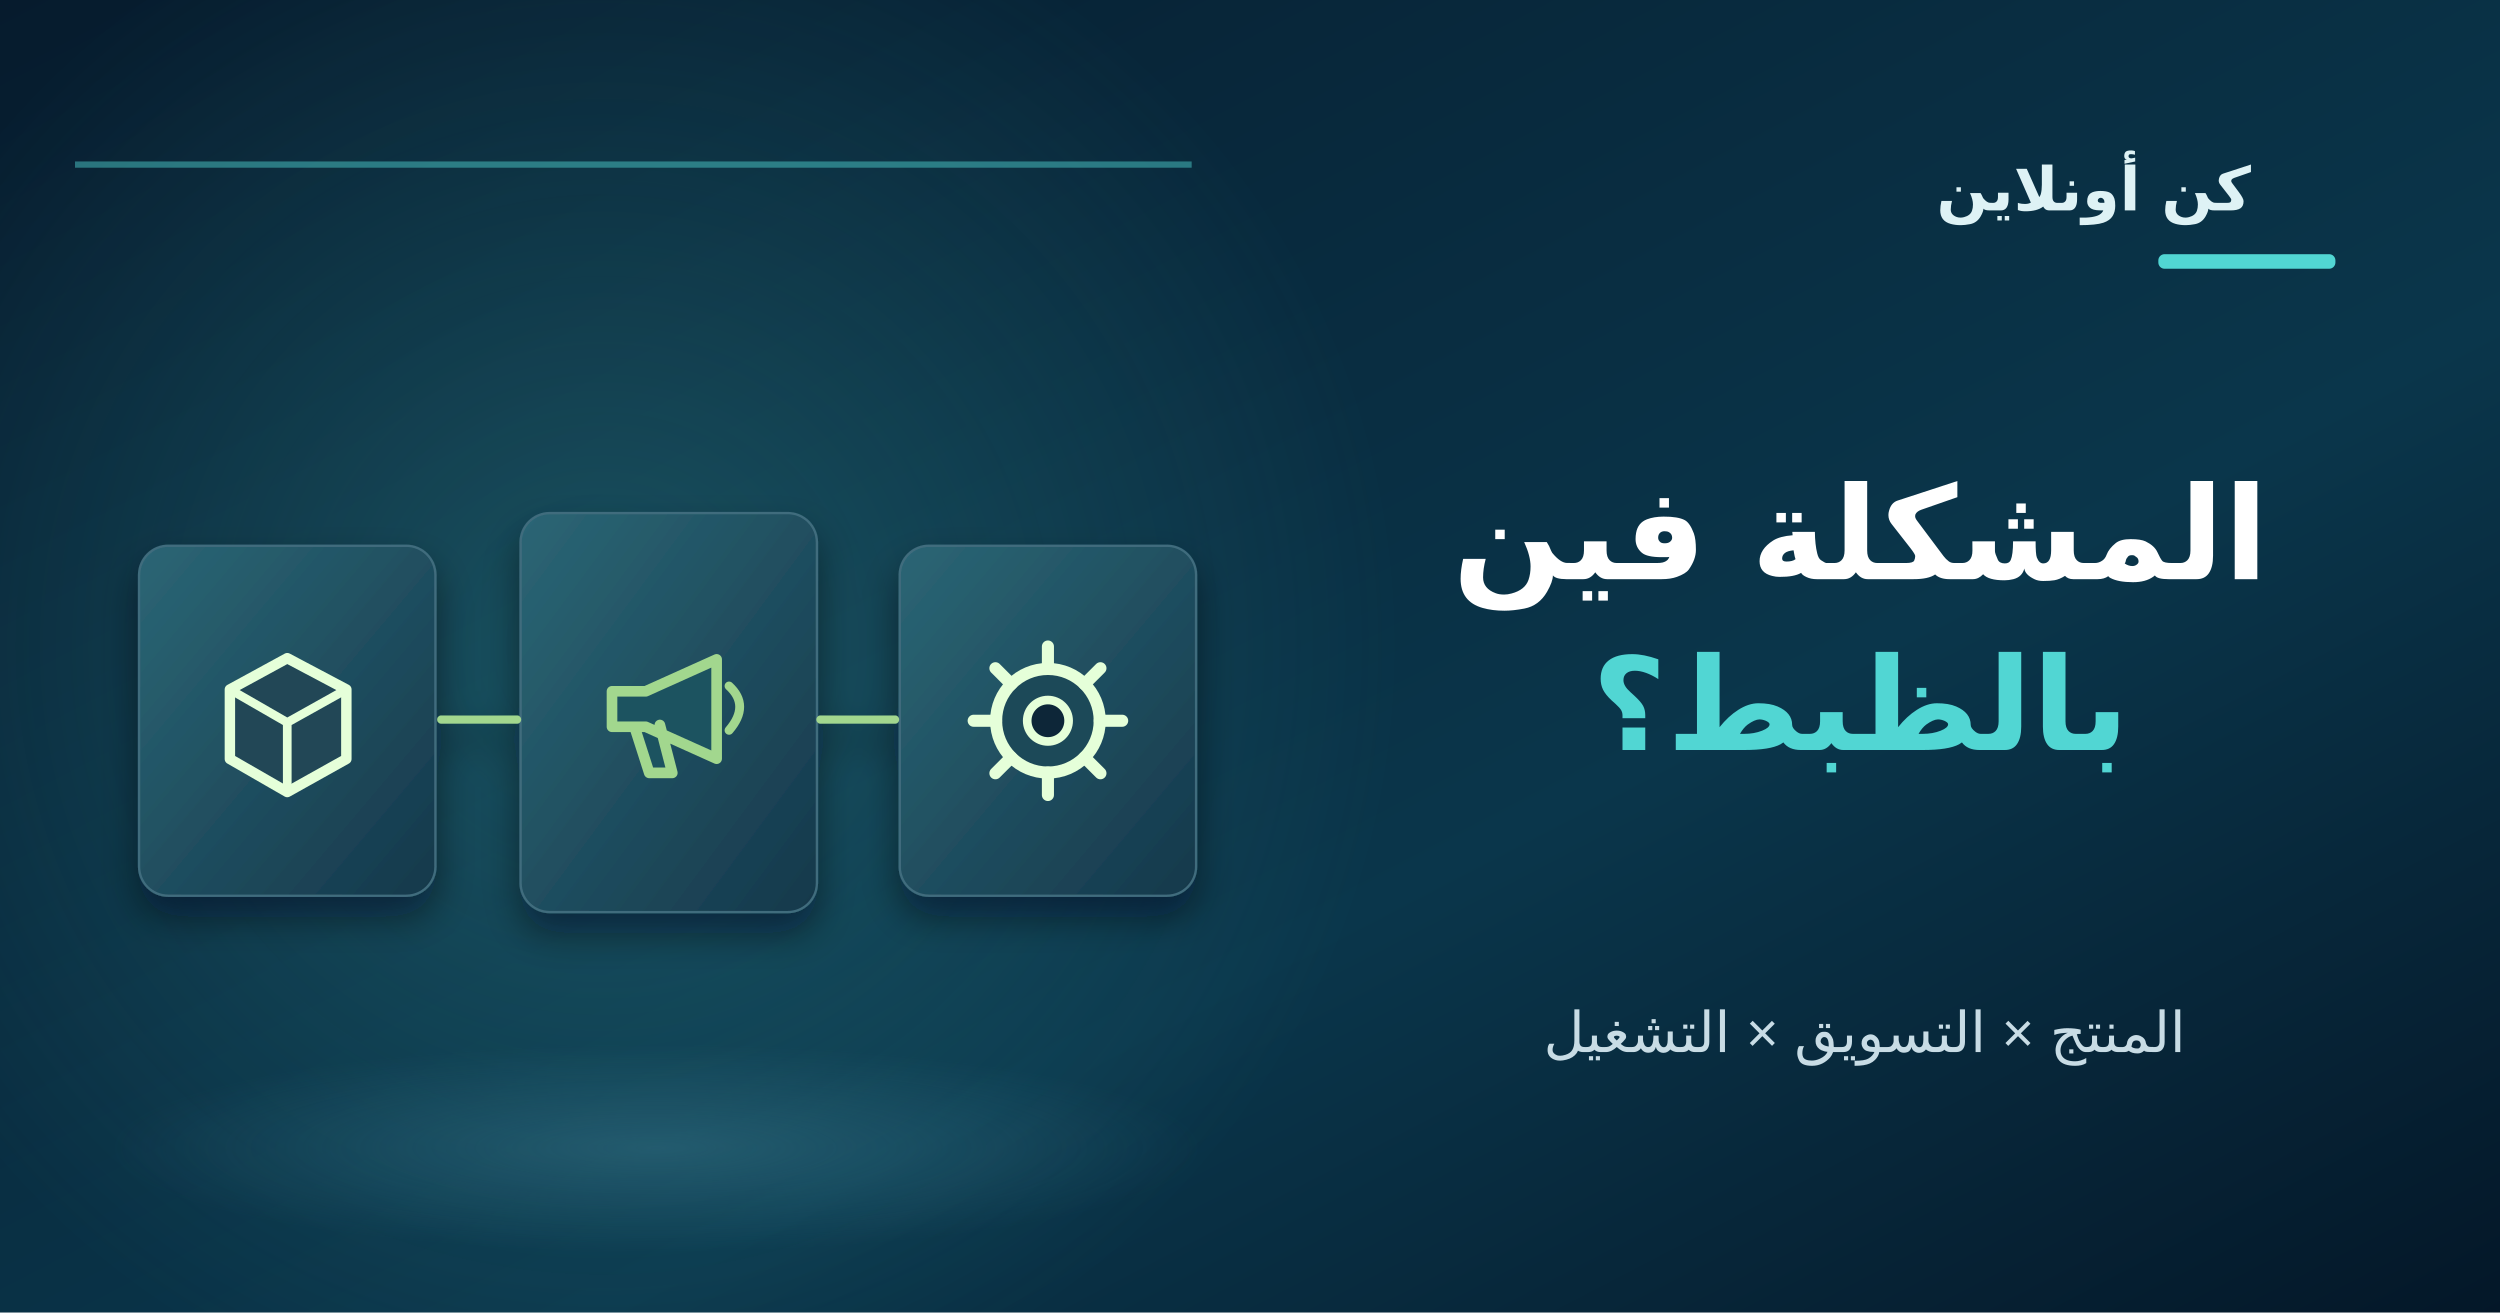
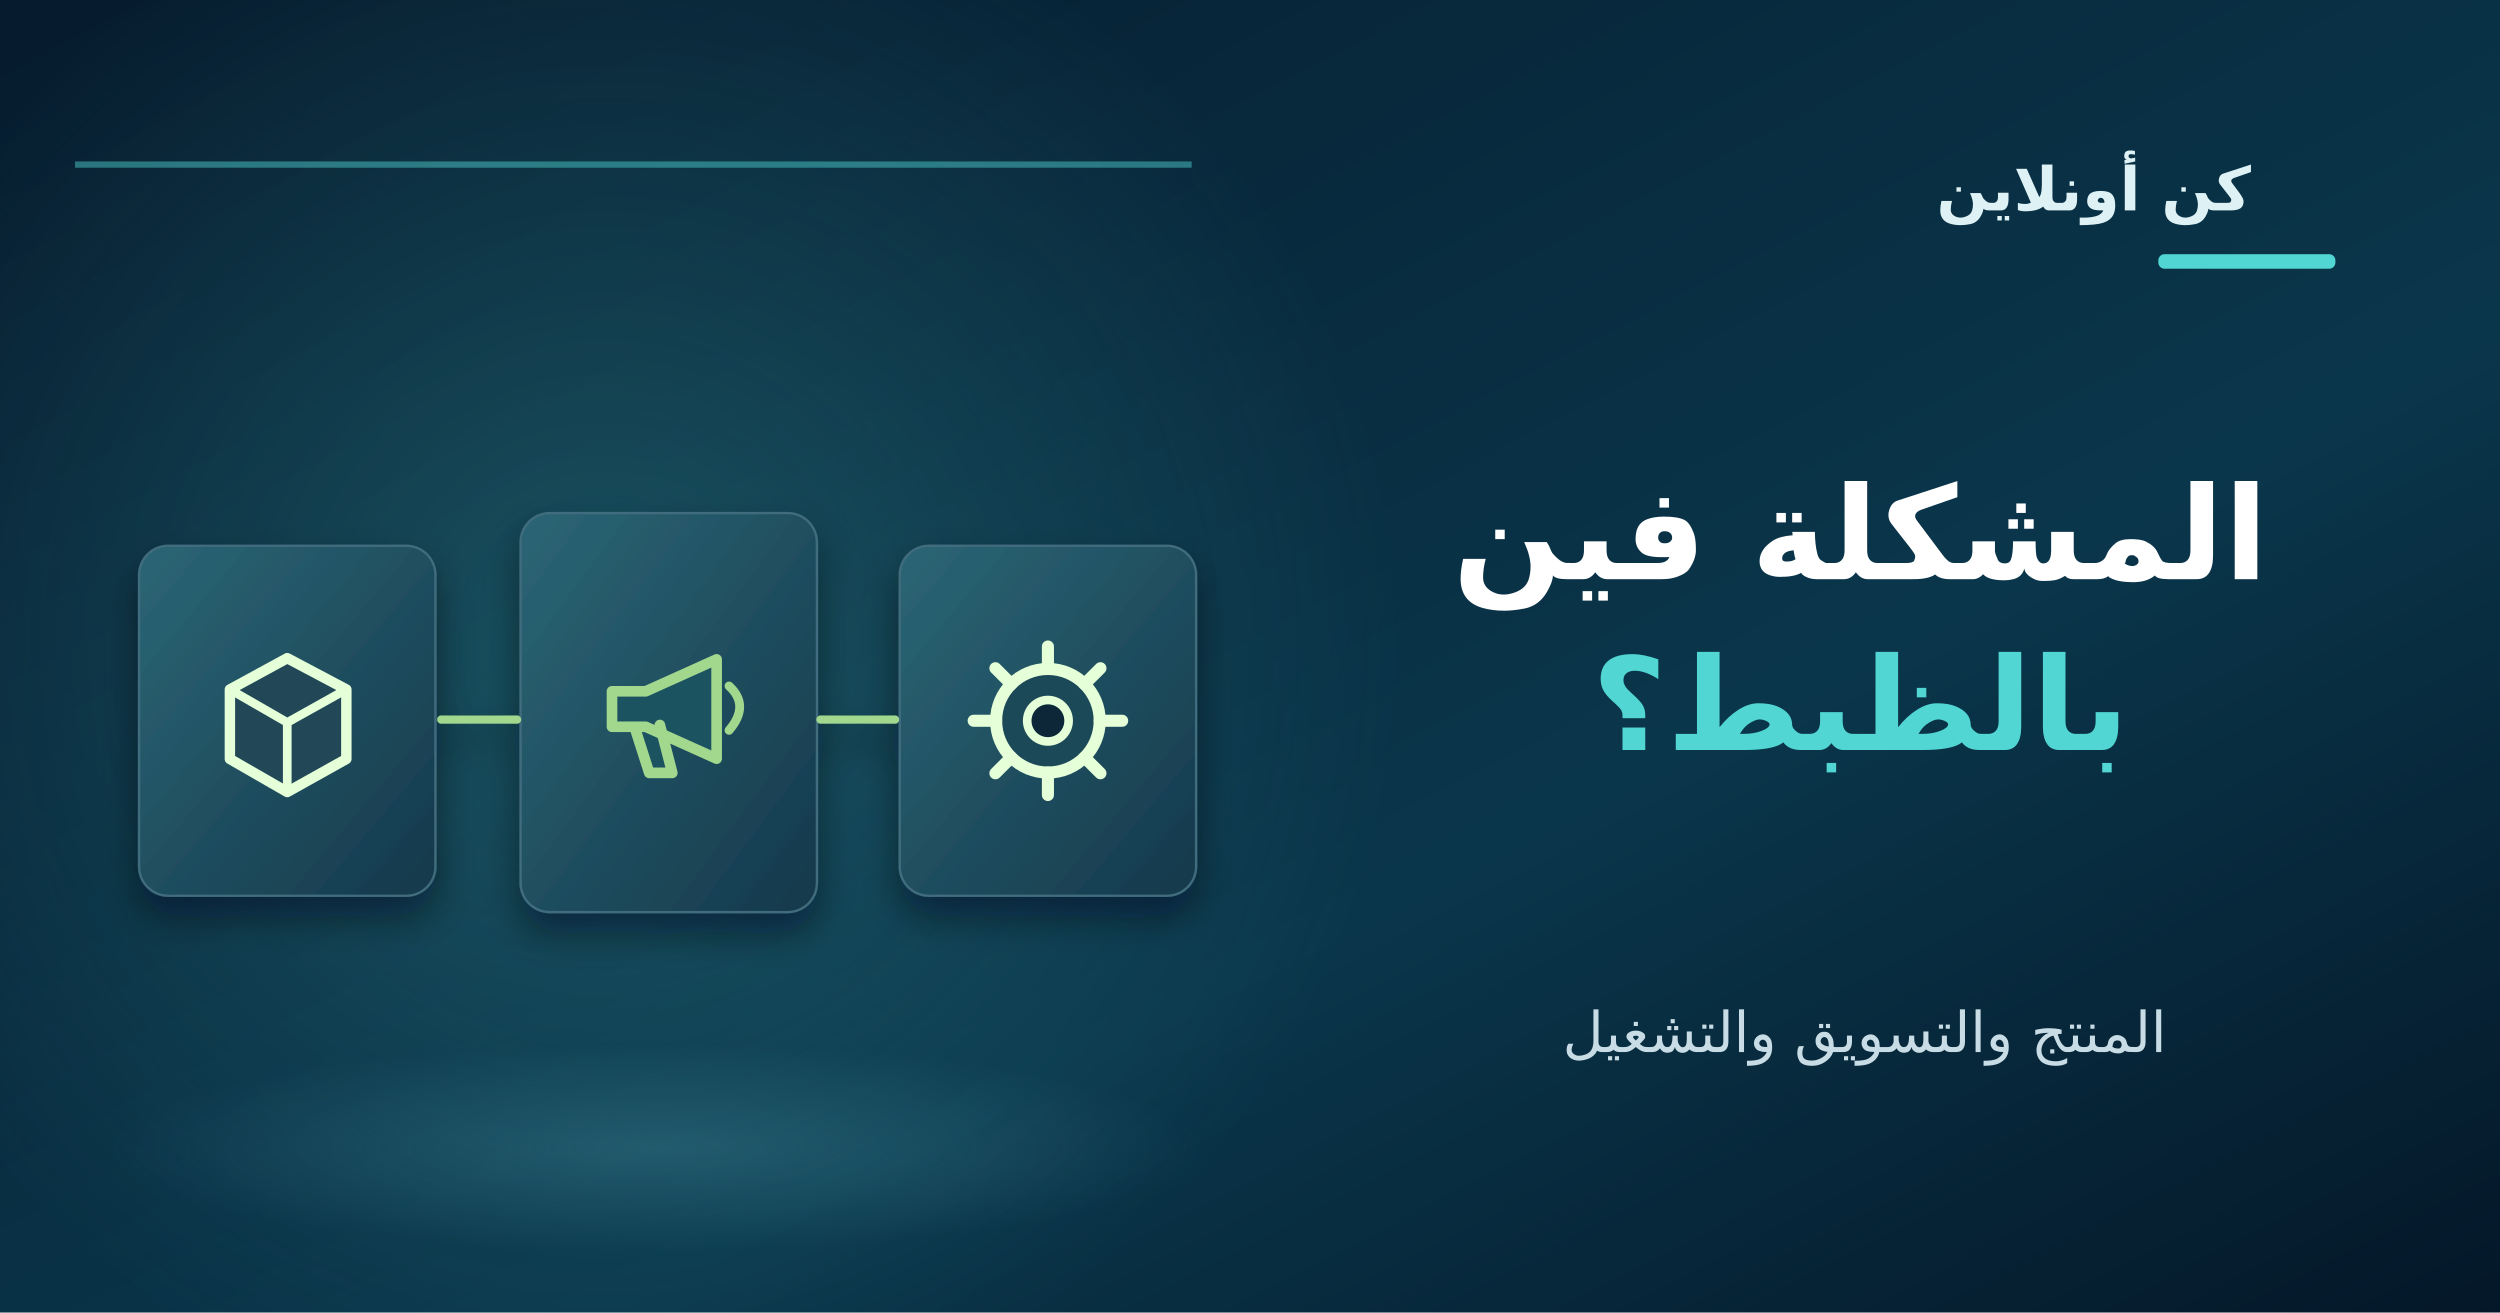
<svg xmlns="http://www.w3.org/2000/svg" width="1200" height="630" viewBox="0 0 1200 630" role="img" aria-labelledby="title desc">
  <defs>
    <linearGradient id="bg" x1="0" y1="0" x2="1" y2="1">
      <stop stop-color="#061b2d" />
      <stop offset=".62" stop-color="#0a364b" />
      <stop offset="1" stop-color="#041728" />
    </linearGradient>
    <radialGradient id="glow">
      <stop stop-color="#51d6d3" stop-opacity=".23" />
      <stop offset="1" stop-color="#51d6d3" stop-opacity="0" />
    </radialGradient>
    <linearGradient id="glass" x1="0" y1="0" x2="1" y2="1">
      <stop stop-color="#2b6675" />
      <stop offset="1" stop-color="#15384b" />
    </linearGradient>
    <filter id="drop" x="-30%" y="-30%" width="170%" height="170%">
      <feDropShadow dx="0" dy="17" stdDeviation="16" flood-color="#010e19" flood-opacity=".45" />
    </filter>
    <clipPath id="artStage">
      <rect x="15" y="105" width="614" height="440" rx="12" />
    </clipPath>
    <radialGradient id="floor">
      <stop stop-color="#3a798d" stop-opacity=".45" />
      <stop offset="1" stop-color="#3a798d" stop-opacity="0" />
    </radialGradient>
  </defs>
  <rect width="1200" height="630" fill="url(#bg)" />
  <circle cx="290" cy="310" r="381" fill="url(#glow)" />
  <ellipse cx="315" cy="551" rx="260" ry="50" fill="url(#floor)" />
  <path d="M36 79H572" stroke="#51d6d3" stroke-width="3" opacity=".46" />
  <g clip-path="url(#artStage)">
    <g id="topic-art" filter="url(#drop)" transform="translate(-15 155) scale(.56)">
      <rect x="146" y="191" width="254" height="300" rx="25" fill="url(#glass)" stroke="#416c7d" stroke-width="2" />
      <g transform="translate(198.5 266.5) scale(1.49)">
        <path d="M17 32L50 14L84 32V72L50 91L17 72Z" fill="#204757" stroke="#e5ffd9" stroke-width="6" stroke-linecap="round" stroke-linejoin="round" />
        <path d="M17 32L50 51L84 32M50 51V91" fill="none" stroke="#e5ffd9" stroke-width="5" stroke-linecap="round" stroke-linejoin="round" />
      </g>
      <rect x="473" y="163" width="254" height="342" rx="25" fill="url(#glass)" stroke="#416c7d" stroke-width="2" />
      <g transform="translate(524 258) scale(1.52)">
        <path d="M18 38H37L77 20V76L37 58H18ZM31 59L39 84H52L45 57" fill="#1f5261" stroke="#a2d78e" stroke-width="6" stroke-linecap="round" stroke-linejoin="round" />
        <path d="M84 35Q96 46 84 60" fill="none" stroke="#a2d78e" stroke-width="5" stroke-linecap="round" stroke-linejoin="round" />
      </g>
      <rect x="798" y="191" width="254" height="300" rx="25" fill="url(#glass)" stroke="#416c7d" stroke-width="2" />
      <g transform="translate(851 267) scale(1.48)">
        <circle cx="50" cy="50" r="30" fill="#1e4858" stroke="#e5ffd9" stroke-width="7" />
        <circle cx="50" cy="50" r="12" fill="#092638" stroke="#e5ffd9" stroke-width="5" />
        <path d="M80 50L93 50" fill="none" stroke="#e5ffd9" stroke-width="7" stroke-linecap="round" stroke-linejoin="round" />
        <path d="M71.21 71.21L80.41 80.41" fill="none" stroke="#e5ffd9" stroke-width="7" stroke-linecap="round" stroke-linejoin="round" />
        <path d="M50 80L50 93" fill="none" stroke="#e5ffd9" stroke-width="7" stroke-linecap="round" stroke-linejoin="round" />
        <path d="M28.79 71.21L19.59 80.41" fill="none" stroke="#e5ffd9" stroke-width="7" stroke-linecap="round" stroke-linejoin="round" />
        <path d="M20 50L7 50" fill="none" stroke="#e5ffd9" stroke-width="7" stroke-linecap="round" stroke-linejoin="round" />
        <path d="M28.79 28.79L19.59 19.59" fill="none" stroke="#e5ffd9" stroke-width="7" stroke-linecap="round" stroke-linejoin="round" />
        <path d="M50 20L50 7" fill="none" stroke="#e5ffd9" stroke-width="7" stroke-linecap="round" stroke-linejoin="round" />
        <path d="M71.21 28.79L80.41 19.59" fill="none" stroke="#e5ffd9" stroke-width="7" stroke-linecap="round" stroke-linejoin="round" />
      </g>
      <path d="M405 340H470M730 340H794" fill="none" stroke="#a2d78e" stroke-width="7" stroke-linecap="round" stroke-linejoin="round" />
    </g>
  </g>
  <text x="1005" y="101" direction="rtl" text-anchor="middle" font-family="Cairo,Tajawal,Segoe UI,Arial,sans-serif" font-size="29" font-weight="700" fill="#def2f5">كن أونلاين</text>
  <rect x="1036" y="122" width="85" height="7" rx="3" fill="#51d6d3" />
  <g id="hook">
    <text x="893" y="278" direction="rtl" unicode-bidi="plaintext" text-anchor="middle" font-family="Cairo,Tajawal,Segoe UI,Arial,sans-serif" font-size="62" font-weight="900" fill="#ffffff">المشكلة فين</text>
    <text x="893" y="360" direction="rtl" unicode-bidi="plaintext" text-anchor="middle" font-family="Cairo,Tajawal,Segoe UI,Arial,sans-serif" font-size="62" font-weight="900" fill="#51d6d3">بالظبط؟</text>
  </g>
-   <text x="895" y="505" direction="rtl" text-anchor="middle" font-family="Cairo,Tajawal,Segoe UI,Arial,sans-serif" font-size="27" fill="#c8dce5">المنتج × التسويق × التشغيل</text>
+   <text x="895" y="505" direction="rtl" text-anchor="middle" font-family="Cairo,Tajawal,Segoe UI,Arial,sans-serif" font-size="27" fill="#c8dce5">المنتج والتسويق والتشغيل</text>
</svg>
